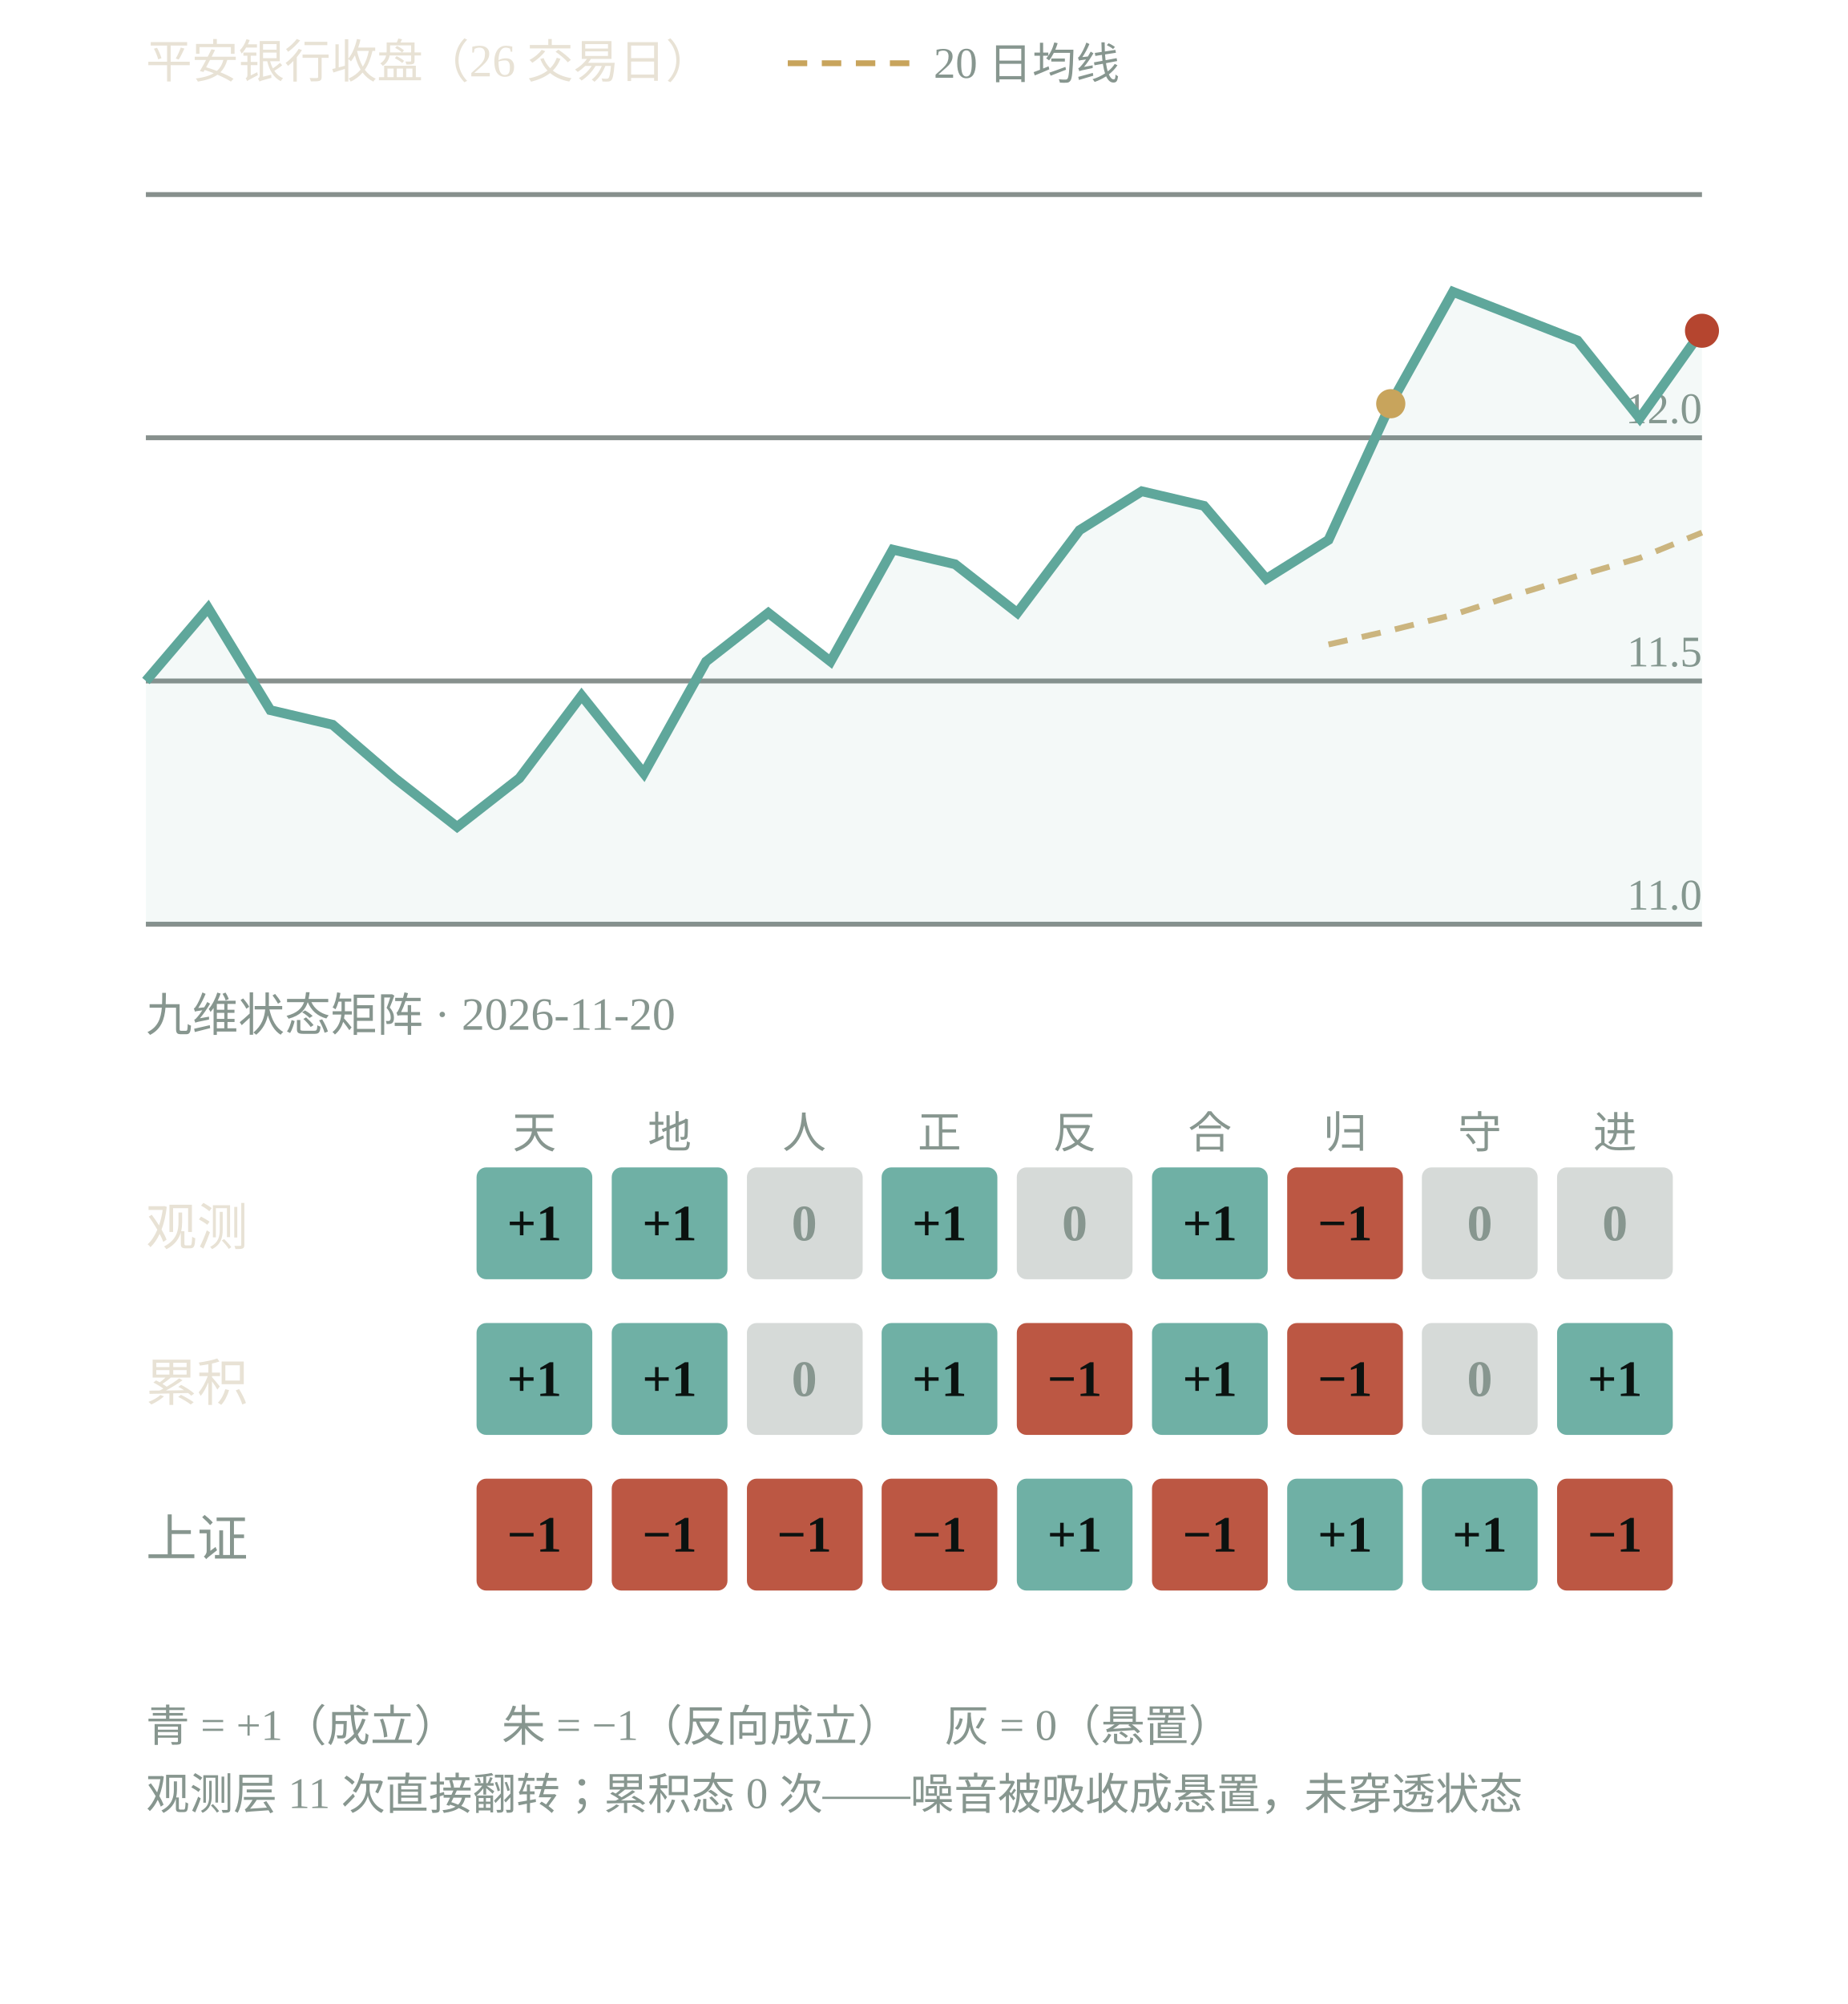
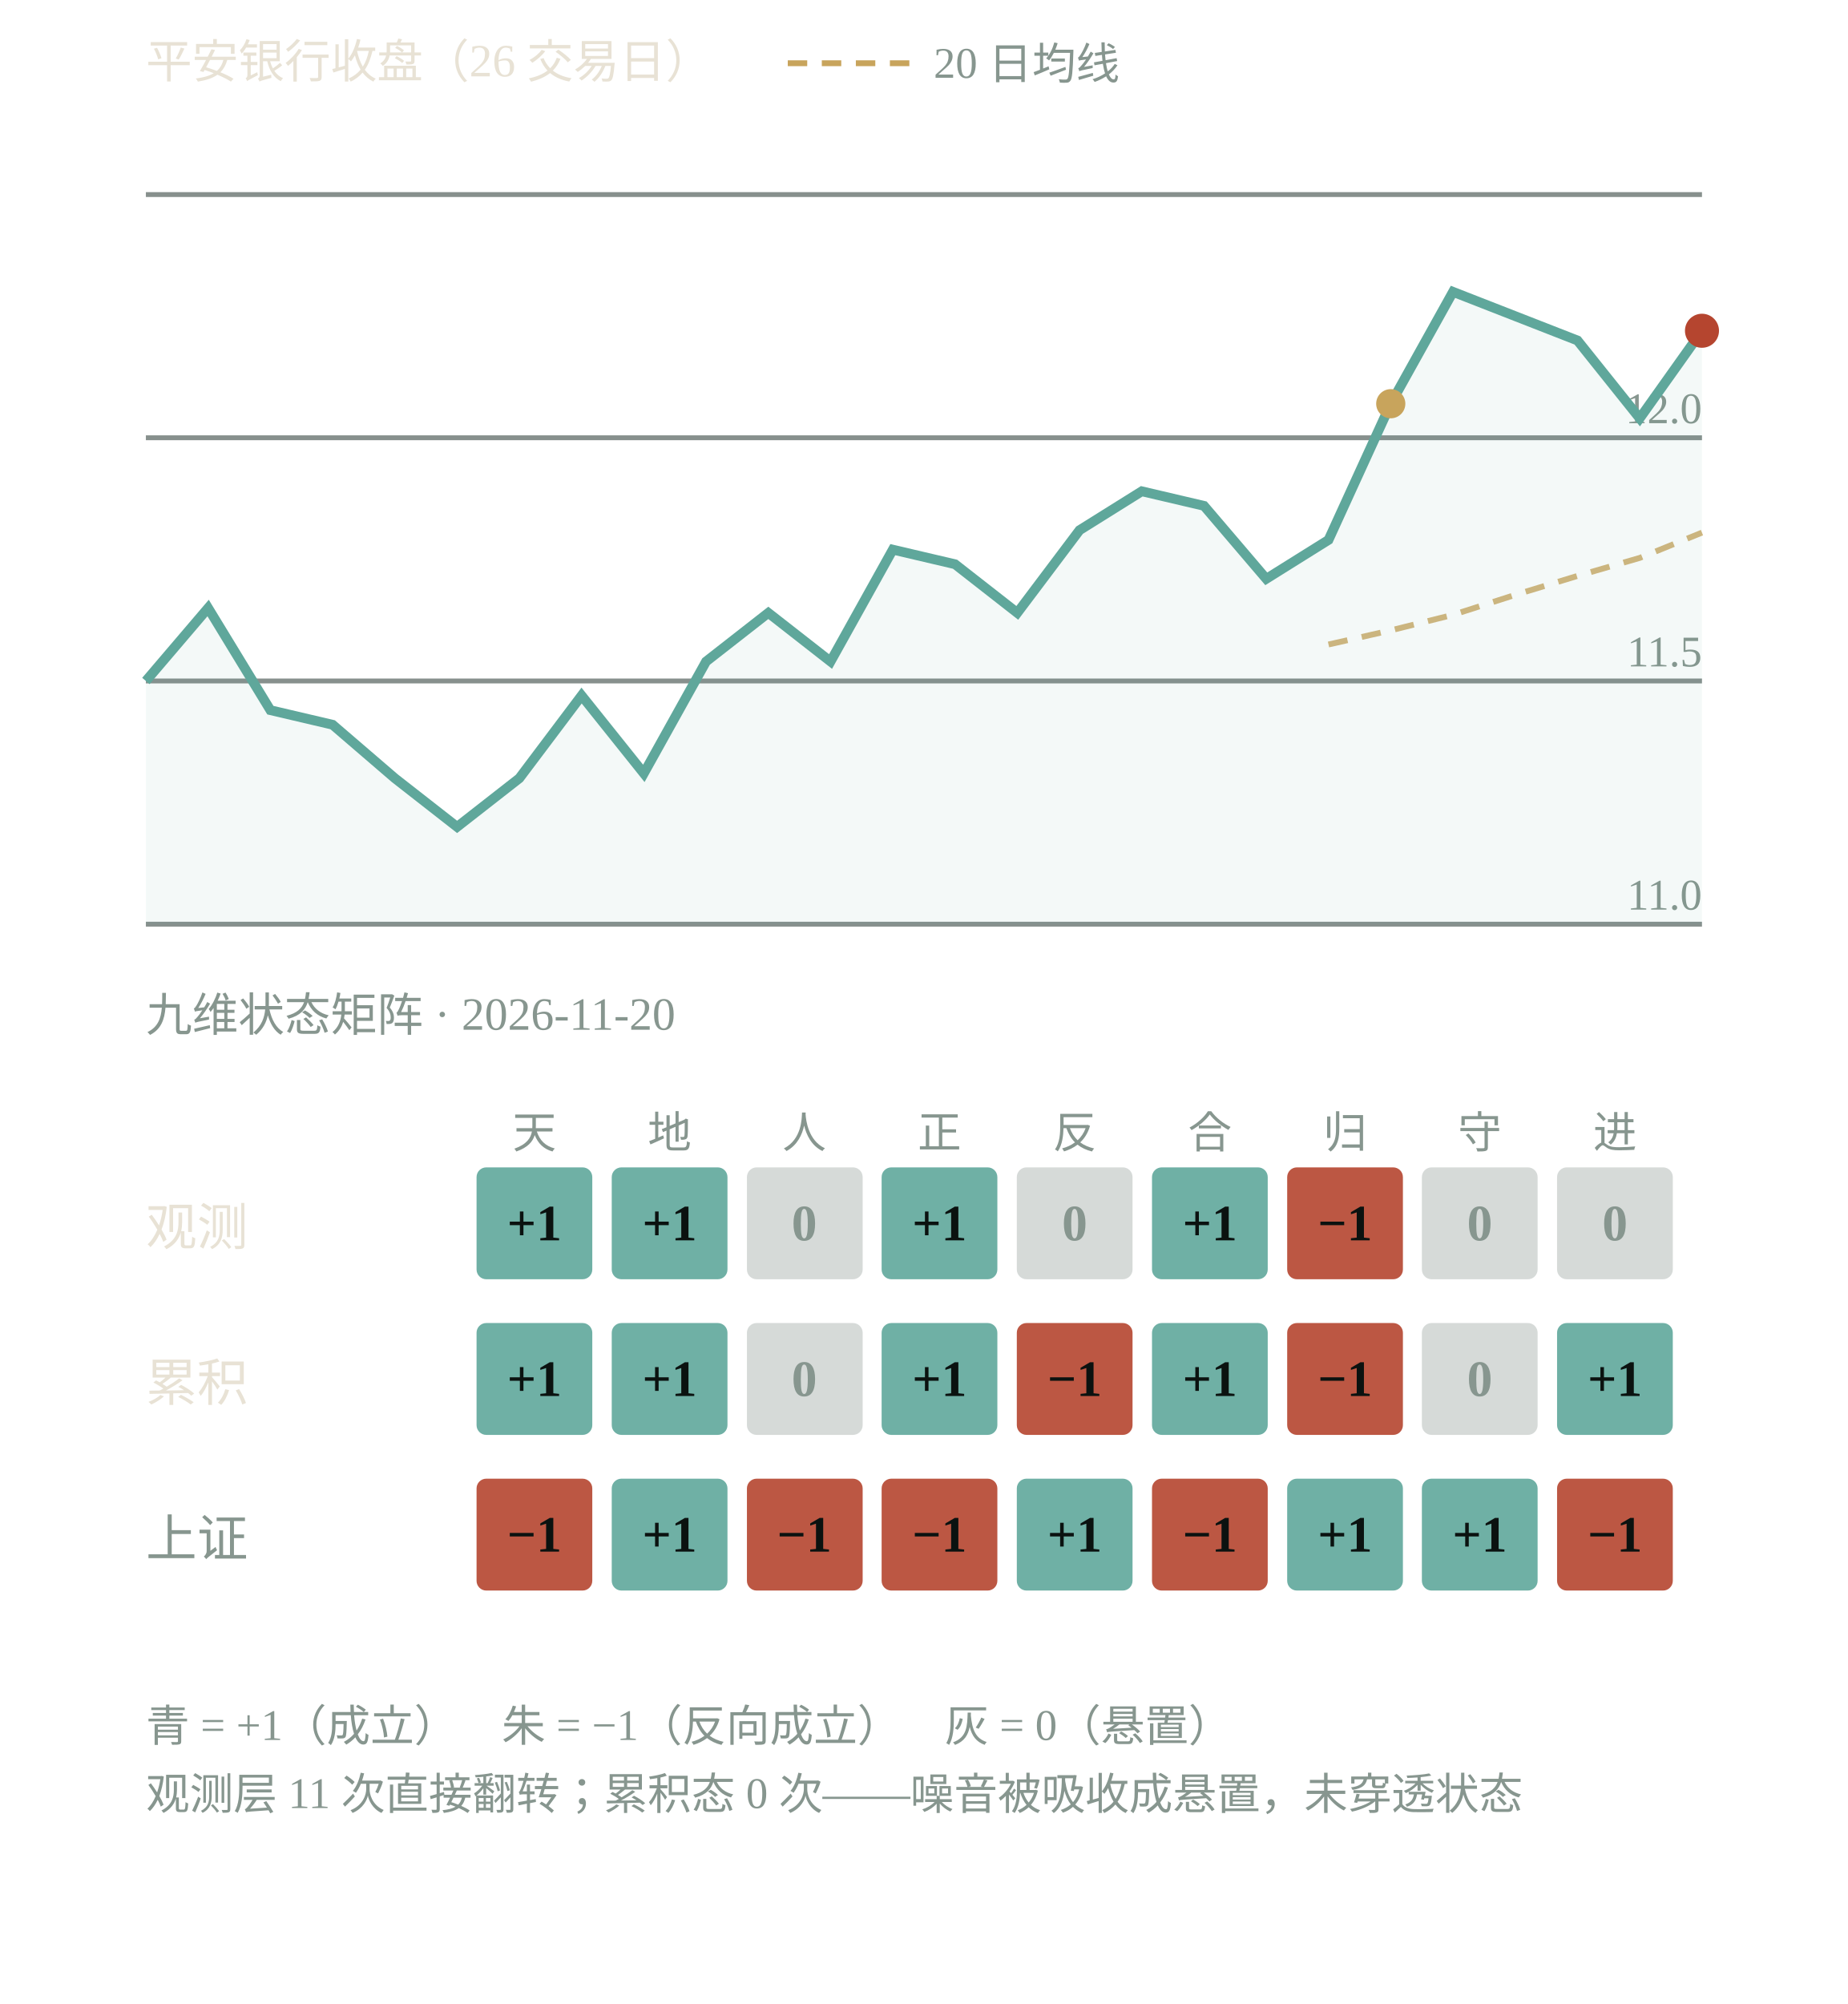
<svg xmlns="http://www.w3.org/2000/svg" viewBox="0 0 380 412" width="100%" style="max-width:100%;display:block;margin:0 auto" role="img" aria-label="平安银行价格与九维状态矩阵">
  <line x1="30" y1="190.0" x2="350" y2="190.0" stroke="#24352f" stroke-width="1" opacity=".55" />
  <text x="350" y="187.0" text-anchor="end" font-size="9" fill="#87968f">11.0</text>
  <line x1="30" y1="140.0" x2="350" y2="140.0" stroke="#24352f" stroke-width="1" opacity=".55" />
  <text x="350" y="137.0" text-anchor="end" font-size="9" fill="#87968f">11.5</text>
  <line x1="30" y1="90.0" x2="350" y2="90.0" stroke="#24352f" stroke-width="1" opacity=".55" />
  <text x="350" y="87.0" text-anchor="end" font-size="9" fill="#87968f">12.0</text>
  <line x1="30" y1="40.0" x2="350" y2="40.0" stroke="#24352f" stroke-width="1" opacity=".55" />
  <polyline points="273.2,132.5 286.0,129.6 298.8,126.4 311.6,122.3 324.4,118.4 337.2,114.7 350.0,109.5" fill="none" stroke="#c8a45c" stroke-width="1.2" stroke-dasharray="4 3" opacity=".8" />
  <polygon points="30.0,190 30.0,140.0 42.8,125.0 55.6,146.0 68.4,149.0 81.2,160.0 94.0,170.0 106.8,160.0 119.6,143.0 132.4,159.0 145.2,136.0 158.0,126.0 170.8,136.0 183.6,113.0 196.4,116.0 209.2,126.0 222.0,109.0 234.8,101.0 247.6,104.0 260.4,119.0 273.2,111.0 286.0,83.0 298.8,60.0 311.6,65.0 324.4,70.0 337.2,86.0 350.0,68.0 350.0,190" fill="#5fa79b" opacity=".07" />
  <polyline points="30.0,140.0 42.8,125.0 55.6,146.0 68.4,149.0 81.2,160.0 94.0,170.0 106.8,160.0 119.6,143.0 132.4,159.0 145.2,136.0 158.0,126.0 170.8,136.0 183.6,113.0 196.4,116.0 209.2,126.0 222.0,109.0 234.8,101.0 247.6,104.0 260.4,119.0 273.2,111.0 286.0,83.0 298.8,60.0 311.6,65.0 324.4,70.0 337.2,86.0 350.0,68.0" fill="none" stroke="#5fa79b" stroke-width="2" />
  <circle cx="286.0" cy="83.0" r="3" fill="#c8a45c" />
  <circle cx="350.0" cy="68.0" r="3.5" fill="#b5452f" />
  <text x="30" y="16" font-size="9.5" fill="#e8e2d5">平安银行收盘（26 交易日）</text>
  <line x1="162" y1="13" x2="188" y2="13" stroke="#c8a45c" stroke-width="1.2" stroke-dasharray="4 3" />
  <text x="192" y="16" font-size="9" fill="#87968f">20 日均线</text>
  <text x="30" y="212" font-size="9.5" fill="#87968f">九维状态矩阵 · 2026-11-20</text>
  <text x="30" y="256" font-size="10.5" fill="#e8e2d5">观测</text>
  <rect x="98.0" y="240" width="23.8" height="23" rx="2" fill="#5fa79b" opacity="0.9" />
  <text x="109.9" y="255" text-anchor="middle" font-size="10.5" fill="#0b1210" font-weight="600">+1</text>
  <rect x="125.8" y="240" width="23.8" height="23" rx="2" fill="#5fa79b" opacity="0.9" />
  <text x="137.7" y="255" text-anchor="middle" font-size="10.5" fill="#0b1210" font-weight="600">+1</text>
  <rect x="153.6" y="240" width="23.8" height="23" rx="2" fill="#6b7a74" opacity="0.28" />
  <text x="165.4" y="255" text-anchor="middle" font-size="10.5" fill="#87968f" font-weight="600">0</text>
  <rect x="181.3" y="240" width="23.8" height="23" rx="2" fill="#5fa79b" opacity="0.9" />
  <text x="193.2" y="255" text-anchor="middle" font-size="10.5" fill="#0b1210" font-weight="600">+1</text>
  <rect x="209.1" y="240" width="23.8" height="23" rx="2" fill="#6b7a74" opacity="0.28" />
  <text x="221.0" y="255" text-anchor="middle" font-size="10.5" fill="#87968f" font-weight="600">0</text>
  <rect x="236.9" y="240" width="23.8" height="23" rx="2" fill="#5fa79b" opacity="0.9" />
  <text x="248.8" y="255" text-anchor="middle" font-size="10.5" fill="#0b1210" font-weight="600">+1</text>
  <rect x="264.7" y="240" width="23.8" height="23" rx="2" fill="#b5452f" opacity="0.9" />
  <text x="276.6" y="255" text-anchor="middle" font-size="10.5" fill="#0b1210" font-weight="600">−1</text>
  <rect x="292.4" y="240" width="23.8" height="23" rx="2" fill="#6b7a74" opacity="0.28" />
  <text x="304.3" y="255" text-anchor="middle" font-size="10.5" fill="#87968f" font-weight="600">0</text>
  <rect x="320.2" y="240" width="23.8" height="23" rx="2" fill="#6b7a74" opacity="0.28" />
  <text x="332.1" y="255" text-anchor="middle" font-size="10.5" fill="#87968f" font-weight="600">0</text>
  <text x="30" y="288" font-size="10.5" fill="#e8e2d5">累积</text>
  <rect x="98.0" y="272" width="23.8" height="23" rx="2" fill="#5fa79b" opacity="0.9" />
  <text x="109.9" y="287" text-anchor="middle" font-size="10.5" fill="#0b1210" font-weight="600">+1</text>
  <rect x="125.8" y="272" width="23.8" height="23" rx="2" fill="#5fa79b" opacity="0.9" />
  <text x="137.7" y="287" text-anchor="middle" font-size="10.5" fill="#0b1210" font-weight="600">+1</text>
  <rect x="153.6" y="272" width="23.8" height="23" rx="2" fill="#6b7a74" opacity="0.28" />
  <text x="165.4" y="287" text-anchor="middle" font-size="10.5" fill="#87968f" font-weight="600">0</text>
  <rect x="181.3" y="272" width="23.8" height="23" rx="2" fill="#5fa79b" opacity="0.9" />
  <text x="193.2" y="287" text-anchor="middle" font-size="10.5" fill="#0b1210" font-weight="600">+1</text>
  <rect x="209.1" y="272" width="23.8" height="23" rx="2" fill="#b5452f" opacity="0.9" />
  <text x="221.0" y="287" text-anchor="middle" font-size="10.5" fill="#0b1210" font-weight="600">−1</text>
  <rect x="236.9" y="272" width="23.8" height="23" rx="2" fill="#5fa79b" opacity="0.9" />
  <text x="248.8" y="287" text-anchor="middle" font-size="10.5" fill="#0b1210" font-weight="600">+1</text>
  <rect x="264.7" y="272" width="23.8" height="23" rx="2" fill="#b5452f" opacity="0.9" />
  <text x="276.6" y="287" text-anchor="middle" font-size="10.5" fill="#0b1210" font-weight="600">−1</text>
  <rect x="292.4" y="272" width="23.8" height="23" rx="2" fill="#6b7a74" opacity="0.28" />
  <text x="304.3" y="287" text-anchor="middle" font-size="10.5" fill="#87968f" font-weight="600">0</text>
  <rect x="320.2" y="272" width="23.8" height="23" rx="2" fill="#5fa79b" opacity="0.9" />
  <text x="332.1" y="287" text-anchor="middle" font-size="10.5" fill="#0b1210" font-weight="600">+1</text>
  <text x="30" y="320" font-size="10.5" fill="#87968f">上证</text>
  <rect x="98.0" y="304" width="23.8" height="23" rx="2" fill="#b5452f" opacity="0.9" />
  <text x="109.9" y="319" text-anchor="middle" font-size="10.5" fill="#0b1210" font-weight="600">−1</text>
-   <rect x="125.8" y="304" width="23.8" height="23" rx="2" fill="#b5452f" opacity="0.9" />
-   <text x="137.7" y="319" text-anchor="middle" font-size="10.5" fill="#0b1210" font-weight="600">−1</text>
+   <rect x="125.8" y="304" width="23.8" height="23" rx="2" fill="#5fa79b" opacity="0.9" />
+   <text x="137.7" y="319" text-anchor="middle" font-size="10.5" fill="#0b1210" font-weight="600">+1</text>
  <rect x="153.6" y="304" width="23.8" height="23" rx="2" fill="#b5452f" opacity="0.9" />
  <text x="165.4" y="319" text-anchor="middle" font-size="10.5" fill="#0b1210" font-weight="600">−1</text>
  <rect x="181.3" y="304" width="23.8" height="23" rx="2" fill="#b5452f" opacity="0.9" />
  <text x="193.2" y="319" text-anchor="middle" font-size="10.5" fill="#0b1210" font-weight="600">−1</text>
  <rect x="209.1" y="304" width="23.8" height="23" rx="2" fill="#5fa79b" opacity="0.9" />
  <text x="221.0" y="319" text-anchor="middle" font-size="10.5" fill="#0b1210" font-weight="600">+1</text>
  <rect x="236.9" y="304" width="23.8" height="23" rx="2" fill="#b5452f" opacity="0.9" />
  <text x="248.8" y="319" text-anchor="middle" font-size="10.5" fill="#0b1210" font-weight="600">−1</text>
  <rect x="264.7" y="304" width="23.8" height="23" rx="2" fill="#5fa79b" opacity="0.9" />
  <text x="276.6" y="319" text-anchor="middle" font-size="10.5" fill="#0b1210" font-weight="600">+1</text>
  <rect x="292.4" y="304" width="23.8" height="23" rx="2" fill="#5fa79b" opacity="0.9" />
  <text x="304.3" y="319" text-anchor="middle" font-size="10.5" fill="#0b1210" font-weight="600">+1</text>
  <rect x="320.2" y="304" width="23.8" height="23" rx="2" fill="#b5452f" opacity="0.9" />
  <text x="332.1" y="319" text-anchor="middle" font-size="10.5" fill="#0b1210" font-weight="600">−1</text>
  <text x="109.9" y="236" text-anchor="middle" font-size="9" fill="#87968f">天</text>
  <text x="137.7" y="236" text-anchor="middle" font-size="9" fill="#87968f">地</text>
  <text x="165.4" y="236" text-anchor="middle" font-size="9" fill="#87968f">人</text>
  <text x="193.2" y="236" text-anchor="middle" font-size="9" fill="#87968f">正</text>
  <text x="221.0" y="236" text-anchor="middle" font-size="9" fill="#87968f">反</text>
  <text x="248.8" y="236" text-anchor="middle" font-size="9" fill="#87968f">合</text>
  <text x="276.6" y="236" text-anchor="middle" font-size="9" fill="#87968f">归</text>
  <text x="304.3" y="236" text-anchor="middle" font-size="9" fill="#87968f">守</text>
  <text x="332.1" y="236" text-anchor="middle" font-size="9" fill="#87968f">进</text>
  <text x="30" y="358" font-size="9" fill="#87968f">青 = +1（成立）　朱 = −1（反向成立）　灰 = 0（悬置）</text>
  <text x="30" y="372" font-size="9" fill="#87968f">观测层 11 次直接翻转；累积态 0 次——噪音被吸收成悬置，未穿透状态</text>
</svg>
